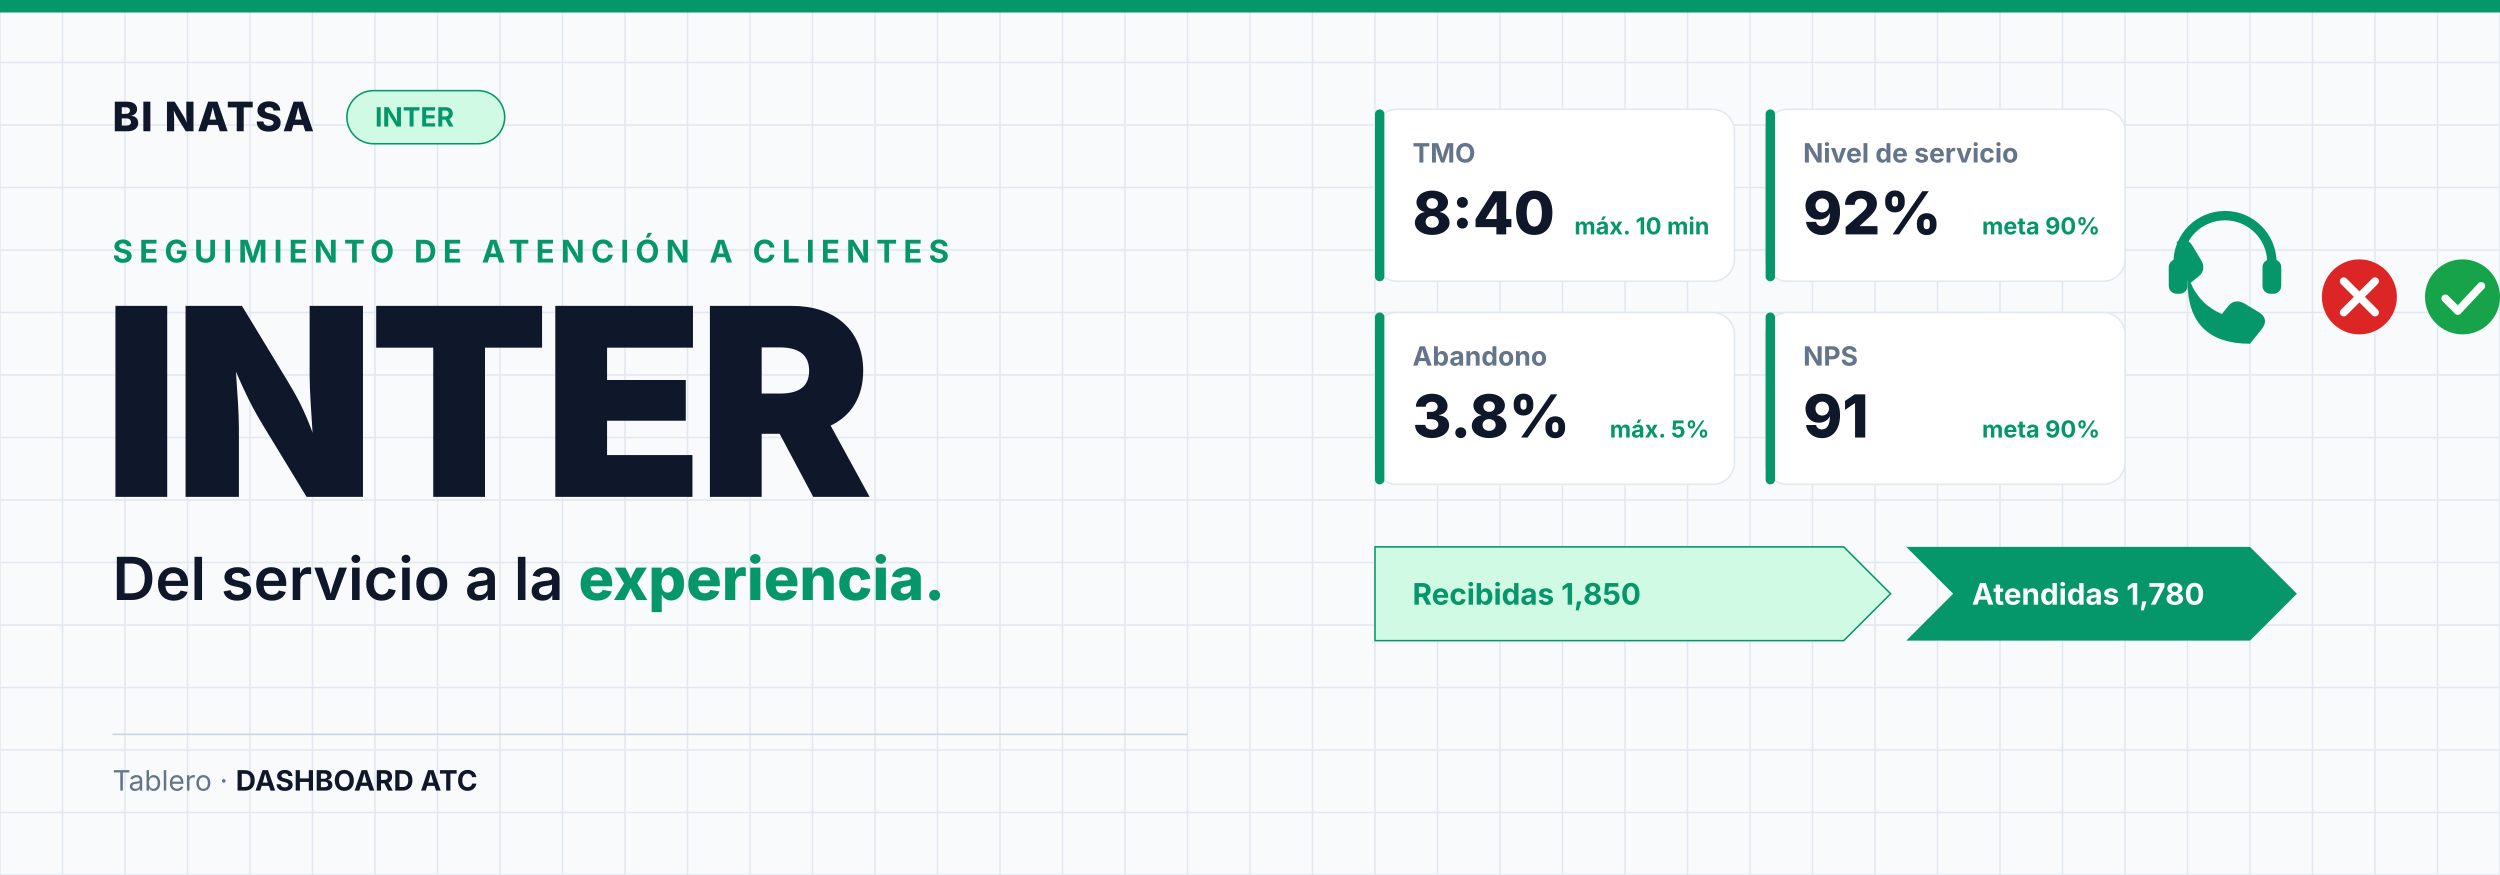
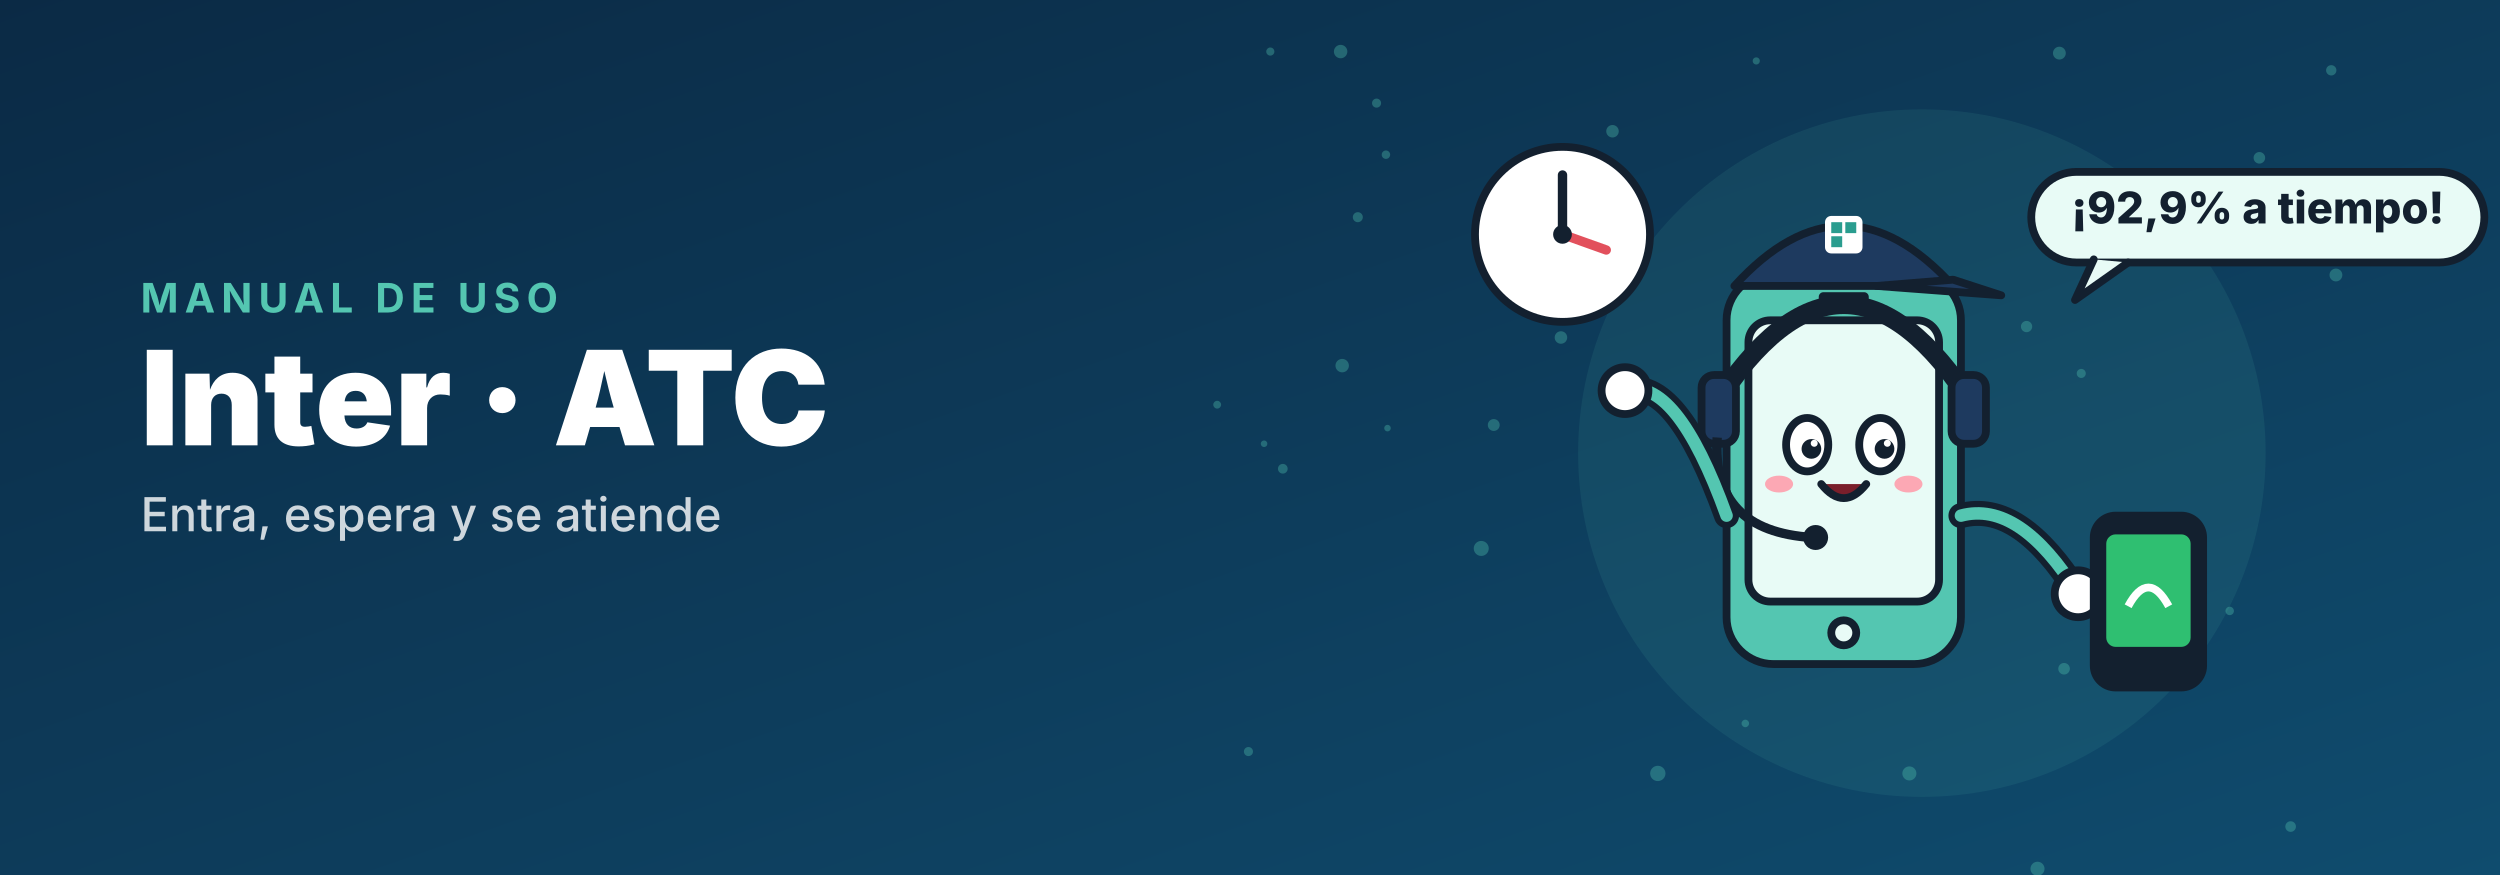
<svg xmlns="http://www.w3.org/2000/svg" width="1600" height="560" viewBox="0 0 1600 560" font-family="Inter, 'Segoe UI', Helvetica, Arial, sans-serif">
-   <rect width="1600" height="560" fill="#F8FAFC" />
-   <g stroke="#E2E8F0" stroke-width="1">
-     <line x1="0" y1="0" x2="0" y2="560" />
-     <line x1="40" y1="0" x2="40" y2="560" />
-     <line x1="80" y1="0" x2="80" y2="560" />
-     <line x1="120" y1="0" x2="120" y2="560" />
-     <line x1="160" y1="0" x2="160" y2="560" />
-     <line x1="200" y1="0" x2="200" y2="560" />
-     <line x1="240" y1="0" x2="240" y2="560" />
-     <line x1="280" y1="0" x2="280" y2="560" />
-     <line x1="320" y1="0" x2="320" y2="560" />
-     <line x1="360" y1="0" x2="360" y2="560" />
-     <line x1="400" y1="0" x2="400" y2="560" />
-     <line x1="440" y1="0" x2="440" y2="560" />
-     <line x1="480" y1="0" x2="480" y2="560" />
-     <line x1="520" y1="0" x2="520" y2="560" />
-     <line x1="560" y1="0" x2="560" y2="560" />
-     <line x1="600" y1="0" x2="600" y2="560" />
-     <line x1="640" y1="0" x2="640" y2="560" />
-     <line x1="680" y1="0" x2="680" y2="560" />
-     <line x1="720" y1="0" x2="720" y2="560" />
-     <line x1="760" y1="0" x2="760" y2="560" />
-     <line x1="800" y1="0" x2="800" y2="560" />
-     <line x1="840" y1="0" x2="840" y2="560" />
-     <line x1="880" y1="0" x2="880" y2="560" />
-     <line x1="920" y1="0" x2="920" y2="560" />
-     <line x1="960" y1="0" x2="960" y2="560" />
-     <line x1="1000" y1="0" x2="1000" y2="560" />
-     <line x1="1040" y1="0" x2="1040" y2="560" />
-     <line x1="1080" y1="0" x2="1080" y2="560" />
-     <line x1="1120" y1="0" x2="1120" y2="560" />
-     <line x1="1160" y1="0" x2="1160" y2="560" />
-     <line x1="1200" y1="0" x2="1200" y2="560" />
-     <line x1="1240" y1="0" x2="1240" y2="560" />
-     <line x1="1280" y1="0" x2="1280" y2="560" />
-     <line x1="1320" y1="0" x2="1320" y2="560" />
-     <line x1="1360" y1="0" x2="1360" y2="560" />
-     <line x1="1400" y1="0" x2="1400" y2="560" />
-     <line x1="1440" y1="0" x2="1440" y2="560" />
-     <line x1="1480" y1="0" x2="1480" y2="560" />
-     <line x1="1520" y1="0" x2="1520" y2="560" />
-     <line x1="1560" y1="0" x2="1560" y2="560" />
-     <line x1="1600" y1="0" x2="1600" y2="560" />
-     <line x1="0" y1="0" x2="1600" y2="0" />
-     <line x1="0" y1="40" x2="1600" y2="40" />
-     <line x1="0" y1="80" x2="1600" y2="80" />
-     <line x1="0" y1="120" x2="1600" y2="120" />
-     <line x1="0" y1="160" x2="1600" y2="160" />
-     <line x1="0" y1="200" x2="1600" y2="200" />
-     <line x1="0" y1="240" x2="1600" y2="240" />
-     <line x1="0" y1="280" x2="1600" y2="280" />
-     <line x1="0" y1="320" x2="1600" y2="320" />
-     <line x1="0" y1="360" x2="1600" y2="360" />
-     <line x1="0" y1="400" x2="1600" y2="400" />
-     <line x1="0" y1="440" x2="1600" y2="440" />
-     <line x1="0" y1="480" x2="1600" y2="480" />
-     <line x1="0" y1="520" x2="1600" y2="520" />
-     <line x1="0" y1="560" x2="1600" y2="560" />
+   <defs>
+     <linearGradient id="bg" x1="0" y1="0" x2="1" y2="1">
+       <stop offset="0" stop-color="#0b2a45" />
+       <stop offset="1" stop-color="#0f4c6e" />
+     </linearGradient>
+   </defs>
+   <rect width="1600" height="560" fill="url(#bg)" />
+   <circle cx="1032" cy="84" r="4.0" fill="#54c6b1" opacity="0.35" />
+   <circle cx="821" cy="300" r="3.1" fill="#54c6b1" opacity="0.35" />
+   <circle cx="809" cy="284" r="2.1" fill="#54c6b1" opacity="0.35" />
+   <circle cx="1124" cy="39" r="2.3" fill="#54c6b1" opacity="0.35" />
+   <circle cx="1117" cy="463" r="2.4" fill="#54c6b1" opacity="0.35" />
+   <circle cx="948" cy="351" r="4.8" fill="#54c6b1" opacity="0.35" />
+   <circle cx="1245" cy="222" r="4.9" fill="#54c6b1" opacity="0.35" />
+   <circle cx="799" cy="481" r="2.9" fill="#54c6b1" opacity="0.35" />
+   <circle cx="881" cy="66" r="2.9" fill="#54c6b1" opacity="0.35" />
+   <circle cx="1446" cy="101" r="3.7" fill="#54c6b1" opacity="0.35" />
+   <circle cx="1297" cy="209" r="3.6" fill="#54c6b1" opacity="0.35" />
+   <circle cx="813" cy="33" r="2.6" fill="#54c6b1" opacity="0.35" />
+   <circle cx="1332" cy="239" r="2.9" fill="#54c6b1" opacity="0.35" />
+   <circle cx="1252" cy="254" r="2.9" fill="#54c6b1" opacity="0.35" />
+   <circle cx="1427" cy="391" r="2.7" fill="#54c6b1" opacity="0.35" />
+   <circle cx="1243" cy="294" r="4.6" fill="#54c6b1" opacity="0.35" />
+   <circle cx="1373" cy="161" r="4.9" fill="#54c6b1" opacity="0.35" />
+   <circle cx="859" cy="234" r="4.3" fill="#54c6b1" opacity="0.35" />
+   <circle cx="888" cy="274" r="2.1" fill="#54c6b1" opacity="0.35" />
+   <circle cx="1321" cy="428" r="3.7" fill="#54c6b1" opacity="0.35" />
+   <circle cx="1495" cy="176" r="4.1" fill="#54c6b1" opacity="0.35" />
+   <circle cx="1259" cy="325" r="3.4" fill="#54c6b1" opacity="0.35" />
+   <circle cx="1466" cy="529" r="3.4" fill="#54c6b1" opacity="0.35" />
+   <circle cx="1318" cy="34" r="4.1" fill="#54c6b1" opacity="0.35" />
+   <circle cx="1304" cy="556" r="4.5" fill="#54c6b1" opacity="0.35" />
+   <circle cx="999" cy="216" r="4.0" fill="#54c6b1" opacity="0.35" />
+   <circle cx="779" cy="259" r="2.5" fill="#54c6b1" opacity="0.35" />
+   <circle cx="858" cy="33" r="4.3" fill="#54c6b1" opacity="0.35" />
+   <circle cx="869" cy="139" r="3.2" fill="#54c6b1" opacity="0.35" />
+   <circle cx="1492" cy="45" r="3.3" fill="#54c6b1" opacity="0.35" />
+   <circle cx="1222" cy="495" r="4.5" fill="#54c6b1" opacity="0.35" />
+   <circle cx="1486" cy="156" r="3.2" fill="#54c6b1" opacity="0.35" />
+   <circle cx="1061" cy="495" r="4.9" fill="#54c6b1" opacity="0.35" />
+   <circle cx="887" cy="99" r="2.7" fill="#54c6b1" opacity="0.35" />
+   <circle cx="956" cy="272" r="3.8" fill="#54c6b1" opacity="0.35" />
+   <circle cx="1230" cy="290" r="220" fill="#54c6b1" opacity=".1" />
+   <g>
+     <rect x="1105.0" y="175.0" width="150" height="250" rx="30" fill="#54c6b1" stroke="#13202f" stroke-width="5" stroke-linejoin="round" stroke-linecap="round" />
+     <rect x="1119.0" y="205.0" width="122" height="180" rx="14" fill="#e8fbf6" stroke="#13202f" stroke-width="5" stroke-linejoin="round" stroke-linecap="round" />
+     <rect x="1164" y="187.0" width="32" height="7" rx="3" fill="#13202f" />
+     <circle cx="1180" cy="405.0" r="8" fill="#e8fbf6" stroke="#13202f" stroke-width="5" stroke-linejoin="round" stroke-linecap="round" />
+     <ellipse cx="1156.6" cy="284.6" rx="13.5" ry="17.1" fill="#fff" stroke="#13202f" stroke-width="5" stroke-linejoin="round" stroke-linecap="round" />
+     <circle cx="1159.3" cy="287.3" r="6.3" fill="#13202f" />
+     <circle cx="1161.1" cy="283.7" r="2.25" fill="#fff" />
+     <ellipse cx="1203.4" cy="284.6" rx="13.5" ry="17.1" fill="#fff" stroke="#13202f" stroke-width="5" stroke-linejoin="round" stroke-linecap="round" />
+     <circle cx="1206.1" cy="287.3" r="6.3" fill="#13202f" />
+     <circle cx="1207.9" cy="283.7" r="2.25" fill="#fff" />
+     <ellipse cx="1138.6" cy="309.8" rx="9.0" ry="5.4" fill="#ff9aa8" opacity=".85" />
+     <ellipse cx="1221.4" cy="309.8" rx="9.0" ry="5.4" fill="#ff9aa8" opacity=".85" />
+     <path d="M1165.6 309.8 Q1180 327.8 1194.4 309.8" fill="#7a1f2b" stroke="#13202f" stroke-width="5" stroke-linejoin="round" stroke-linecap="round" />
+     <path d="M1110.0 183.0 Q1180 106.0 1250.0 183.0 Z" fill="#1e3a5f" stroke="#13202f" stroke-width="5" stroke-linejoin="round" stroke-linecap="round" />
+     <path d="M1201.0 183.0 L1280.8 189.0 L1250.0 179.0 Z" fill="#1e3a5f" stroke="#13202f" stroke-width="5" stroke-linejoin="round" stroke-linecap="round" />
+     <rect x="1168" y="138.2" width="24" height="24" rx="4" fill="#fff" />
+     <rect x="1172" y="142.2" width="7" height="7" fill="#2a9d8f" />
+     <rect x="1181" y="142.2" width="7" height="7" fill="#2a9d8f" />
+     <rect x="1172" y="151.2" width="7" height="7" fill="#2a9d8f" />
+     <path d="M1097.0 260 Q1180 130 1263.0 260" fill="none" stroke="#13202f" stroke-width="12" />
+     <rect x="1249.0" y="240" width="22" height="44" rx="8" fill="#1e3a5f" stroke="#13202f" stroke-width="5" stroke-linejoin="round" stroke-linecap="round" />
+     <rect x="1089.0" y="240" width="22" height="44" rx="8" fill="#1e3a5f" stroke="#13202f" stroke-width="5" stroke-linejoin="round" stroke-linecap="round" />
+     <path d="M1099.0 280 Q1095.0 340 1160 344" fill="none" stroke="#13202f" stroke-width="6" />
+     <circle cx="1162" cy="344" r="8" fill="#13202f" />
  </g>
-   <rect x="0" y="0" width="1600" height="8" fill="#059669" />
-   <text x="72" y="84" font-size="26" font-weight="800" fill="#0F172A" letter-spacing="1">BI NATSA</text>
-   <rect x="222" y="58" rx="17" width="101" height="34" fill="#D1FAE5" stroke="#059669" />
-   <text x="240" y="81" font-size="17" font-weight="700" fill="#059669">INTER</text>
-   <text x="72" y="168" font-size="20" font-weight="700" fill="#059669" letter-spacing="4">SEGUIMIENTO DE ATENCIÓN A CLIENTES</text>
-   <text x="66" y="318" font-size="168" font-weight="900" fill="#0F172A" letter-spacing="-4">INTER</text>
-   <text x="72" y="384" font-size="38" font-weight="600" fill="#0F172A">Del servicio a la <tspan fill="#059669" font-weight="800">experiencia.</tspan>
-   </text>
-   <line x1="72" y1="470" x2="760" y2="470" stroke="#CBD5E1" />
-   <text x="72" y="506" font-size="18" fill="#64748B">Tablero · <tspan font-weight="700" fill="#0F172A">DASHBOARD ATC</tspan>
-   </text>
-   <rect x="880" y="70" width="230" height="110" rx="14" fill="#fff" stroke="#E2E8F0" />
-   <rect x="880" y="70" width="6" height="110" rx="3" fill="#059669" />
-   <text x="904" y="104" font-size="17" font-weight="700" fill="#64748B">TMO</text>
-   <text x="904" y="150" font-size="38" font-weight="800" fill="#0F172A">8:40</text>
-   <text x="1094" y="150" font-size="15" font-weight="700" fill="#059669" text-anchor="end">máx. 10 min</text>
-   <rect x="1130" y="70" width="230" height="110" rx="14" fill="#fff" stroke="#E2E8F0" />
-   <rect x="1130" y="70" width="6" height="110" rx="3" fill="#059669" />
-   <text x="1154" y="104" font-size="17" font-weight="700" fill="#64748B">Nivel de servicio</text>
-   <text x="1154" y="150" font-size="38" font-weight="800" fill="#0F172A">92%</text>
-   <text x="1344" y="150" font-size="15" font-weight="700" fill="#059669" text-anchor="end">meta 90%</text>
-   <rect x="880" y="200" width="230" height="110" rx="14" fill="#fff" stroke="#E2E8F0" />
-   <rect x="880" y="200" width="6" height="110" rx="3" fill="#059669" />
-   <text x="904" y="234" font-size="17" font-weight="700" fill="#64748B">Abandono</text>
-   <text x="904" y="280" font-size="38" font-weight="800" fill="#0F172A">3.8%</text>
-   <text x="1094" y="280" font-size="15" font-weight="700" fill="#059669" text-anchor="end">máx. 5%</text>
-   <rect x="1130" y="200" width="230" height="110" rx="14" fill="#fff" stroke="#E2E8F0" />
-   <rect x="1130" y="200" width="6" height="110" rx="3" fill="#059669" />
-   <text x="1154" y="234" font-size="17" font-weight="700" fill="#64748B">NPS</text>
-   <text x="1154" y="280" font-size="38" font-weight="800" fill="#0F172A">91</text>
-   <text x="1344" y="280" font-size="15" font-weight="700" fill="#059669" text-anchor="end">meta 90%</text>
-   <path d="M880 350 h300 l30 30 l-30 30 h-300 z" fill="#D1FAE5" stroke="#059669" />
-   <text x="904" y="387" font-size="19" font-weight="700" fill="#059669">Recibidas 1,850</text>
-   <path d="M1220 350 h220 l30 30 l-30 30 h-220 l30 -30 z" fill="#059669" />
-   <text x="1262" y="387" font-size="19" font-weight="700" fill="#fff">Atendidas 1,780</text>
+   <path d="M1105 330 Q1072.5 240 1040 250" fill="none" stroke="#13202f" stroke-width="16" stroke-linecap="round" />
+   <path d="M1105 330 Q1072.5 240 1040 250" fill="none" stroke="#54c6b1" stroke-width="8" stroke-linecap="round" />
+   <circle cx="1040" cy="250" r="15" fill="#fff" stroke="#13202f" stroke-width="5" stroke-linejoin="round" stroke-linecap="round" />
+   <path d="M1255 330 Q1292.5 320 1330 380" fill="none" stroke="#13202f" stroke-width="16" stroke-linecap="round" />
+   <path d="M1255 330 Q1292.5 320 1330 380" fill="none" stroke="#54c6b1" stroke-width="8" stroke-linecap="round" />
+   <circle cx="1330" cy="380" r="15" fill="#fff" stroke="#13202f" stroke-width="5" stroke-linejoin="round" stroke-linecap="round" />
+   <g transform="translate(1340 330)">
+     <rect x="0" y="0" width="70" height="110" rx="14" fill="#13202f" stroke="#13202f" stroke-width="5" stroke-linejoin="round" stroke-linecap="round" />
+     <rect x="8" y="12" width="54" height="72" rx="6" fill="#2fbf71" />
+     <path d="M22 58 q13 -24 26 0" fill="none" stroke="#fff" stroke-width="5" />
+   </g>
+   <g transform="translate(940 90)">
+     <circle cx="60" cy="60" r="56" fill="#fff" stroke="#13202f" stroke-width="5" stroke-linejoin="round" stroke-linecap="round" />
+     <line x1="60" y1="60" x2="60" y2="22" stroke="#13202f" stroke-width="6" stroke-linecap="round" />
+     <line x1="60" y1="60" x2="88" y2="70" stroke="#e2505c" stroke-width="6" stroke-linecap="round" />
+     <circle cx="60" cy="60" r="6" fill="#13202f" />
+   </g>
  <g>
-     <path d="M1394 168 a30 30 0 0 1 60 0" fill="none" stroke="#059669" stroke-width="6" />
-     <rect x="1388" y="166" width="12" height="22" rx="5" fill="#059669" />
-     <rect x="1448" y="166" width="12" height="22" rx="5" fill="#059669" />
-     <path d="M1400 180 q0 40 40 40 l8 -10 q4 -6 -2 -10 l-10 -6 q-6 -3 -10 2 l-4 5 q-14 -6 -20 -20 l5 -4 q5 -4 2 -10 l-6 -10 q-4 -6 -10 -2 z" fill="#059669" />
-     <circle cx="1510" cy="190" r="24" fill="#DC2626" />
-     <path d="M1500 180 l20 20 M1520 180 l-20 20" stroke="#fff" stroke-width="5" stroke-linecap="round" />
-     <circle cx="1576" cy="190" r="24" fill="#16A34A" />
-     <path d="M1565 191 l8 8 l15 -16" stroke="#fff" stroke-width="5" fill="none" stroke-linecap="round" stroke-linejoin="round" />
+     <rect x="1300" y="110" width="290" height="58" rx="29.0" fill="#e8fbf6" stroke="#13202f" stroke-width="5" stroke-linejoin="round" stroke-linecap="round" />
+     <path d="M1340 166 l-12 26 l34 -24" fill="#e8fbf6" stroke="#13202f" stroke-width="5" stroke-linejoin="round" stroke-linecap="round" />
+     <text x="1445.0" y="143" font-size="28" font-weight="800" fill="#13202f" text-anchor="middle">¡92,9% a tiempo!</text>
+   </g>
+   <g>
+     <text x="90" y="200" font-size="26" font-weight="700" fill="#54c6b1" letter-spacing="4">MANUAL DE USO</text>
+     <text x="90" y="285" font-size="84" font-weight="900" fill="#ffffff">Inter · ATC</text>
+     <text x="90" y="340" font-size="30" font-weight="500" fill="#ffffff" opacity=".8">Entra, espera y se atiende</text>
  </g>
</svg>
